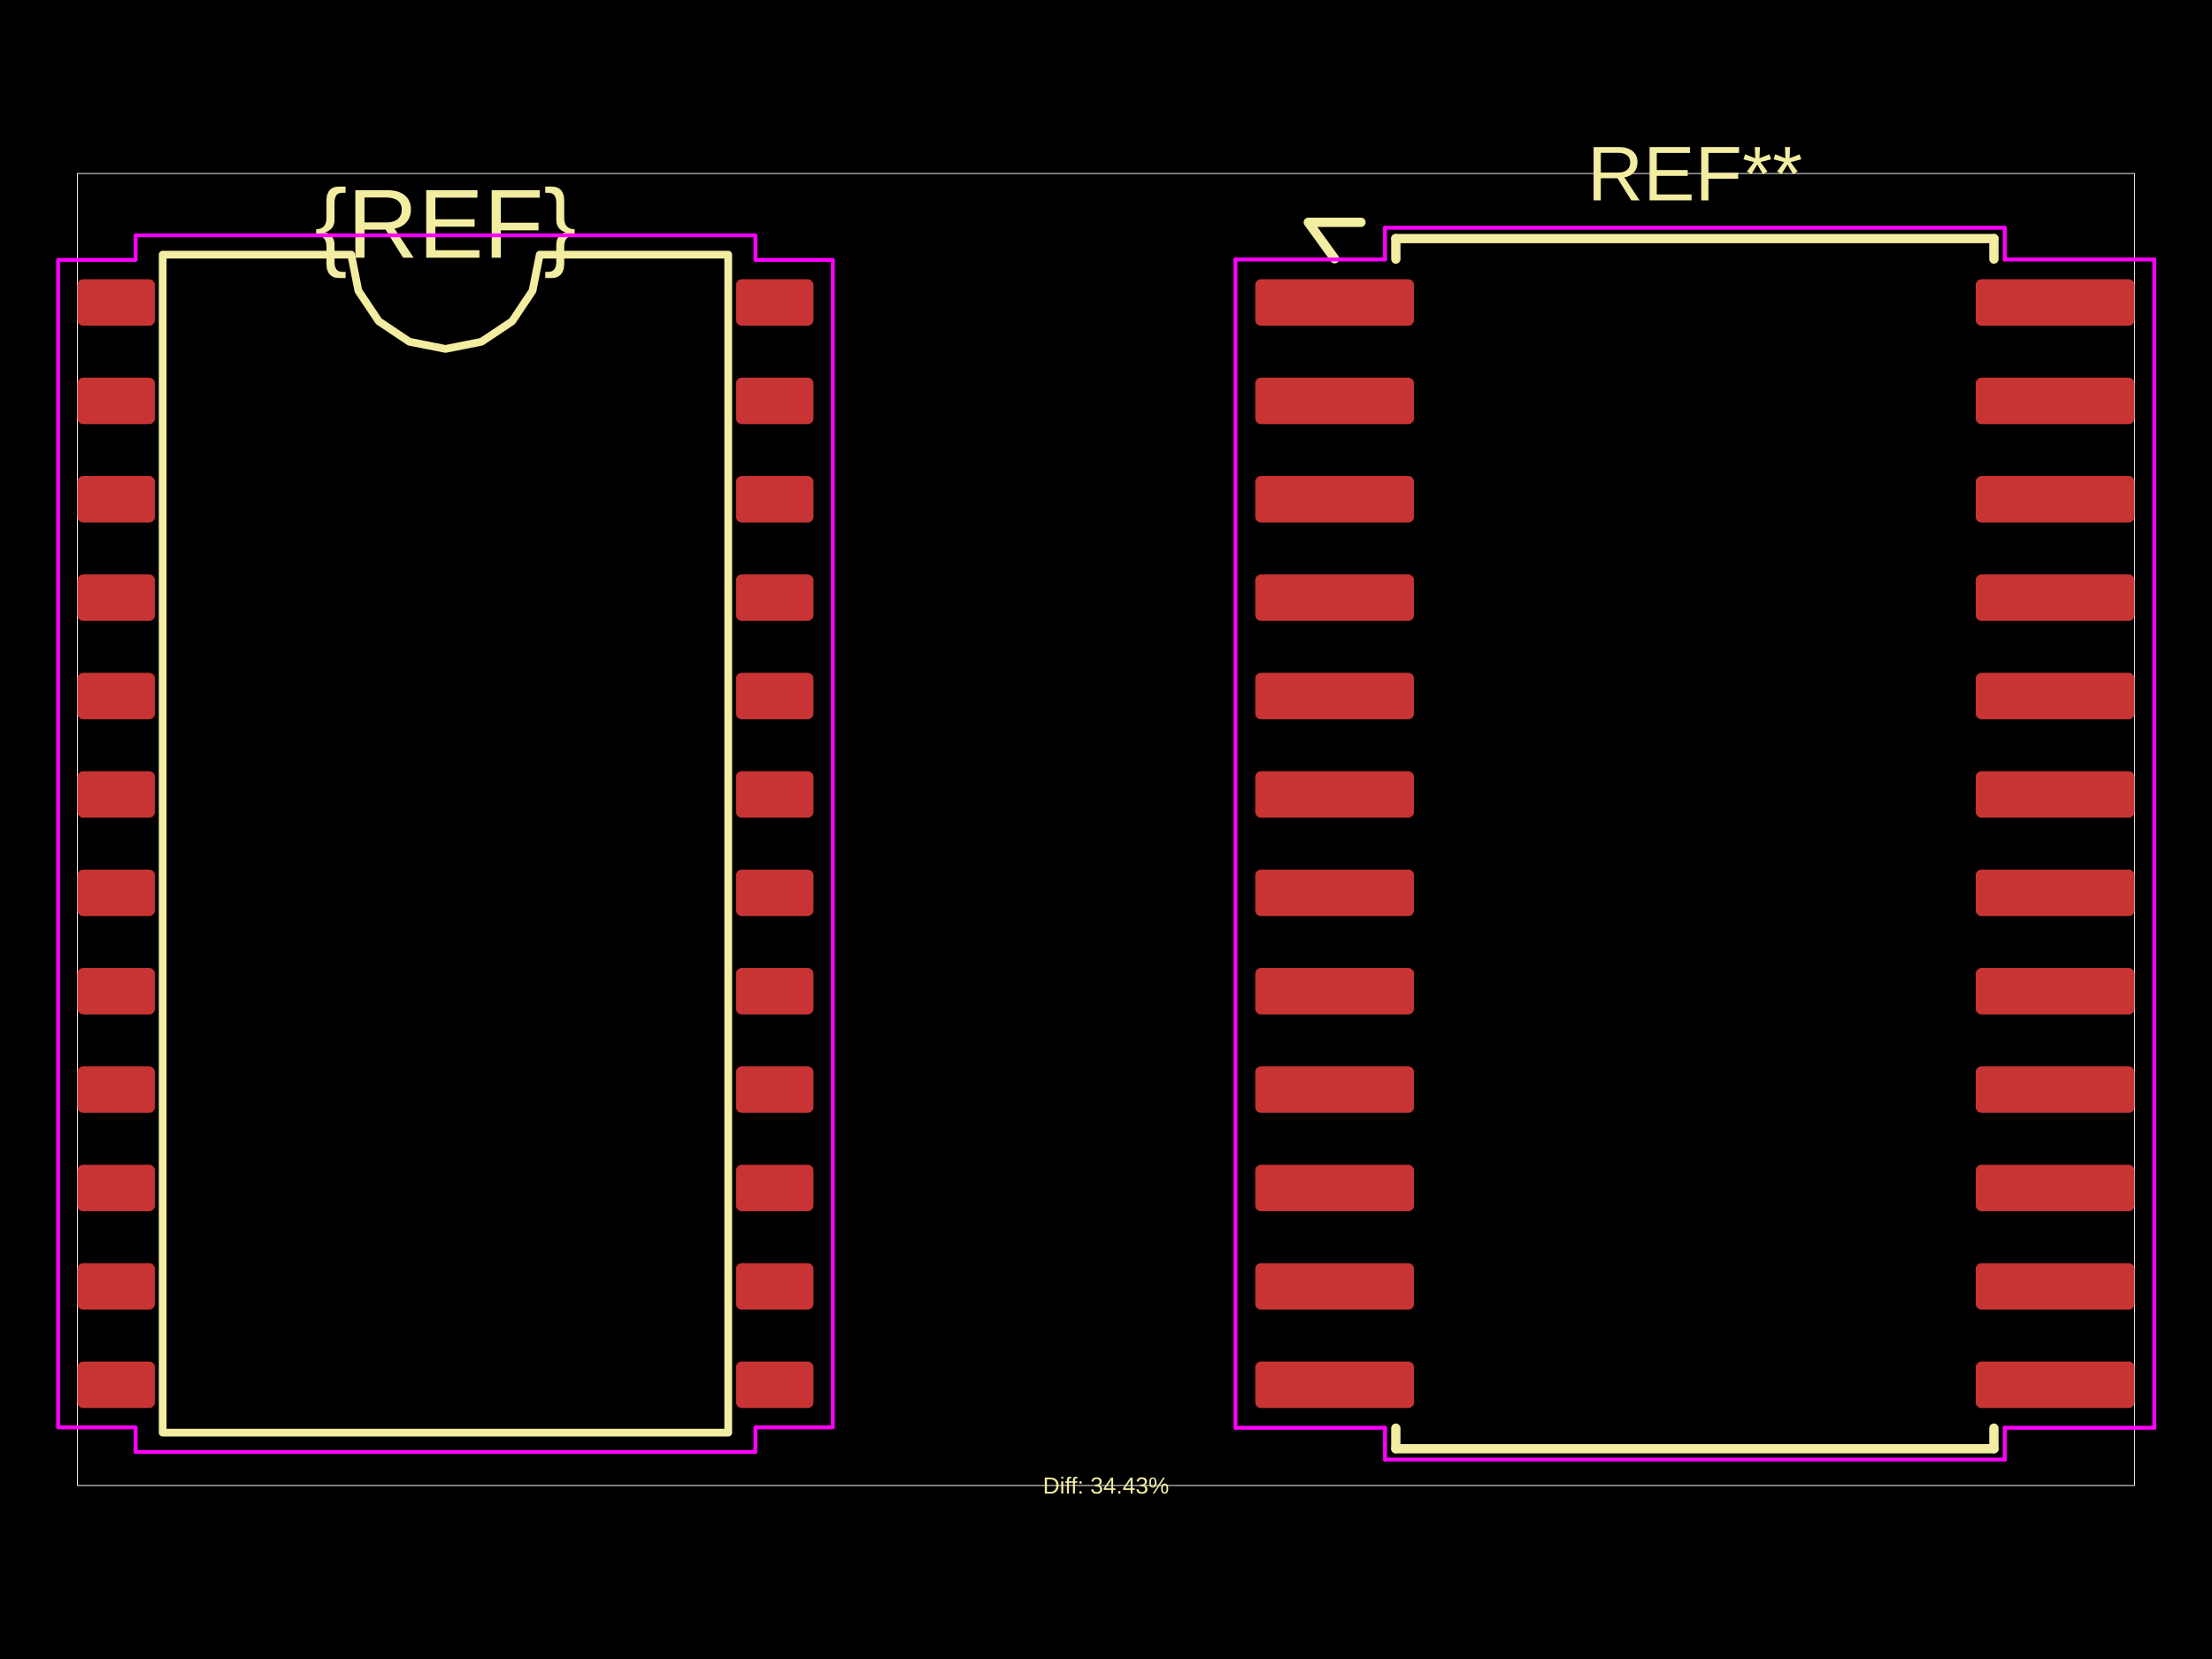
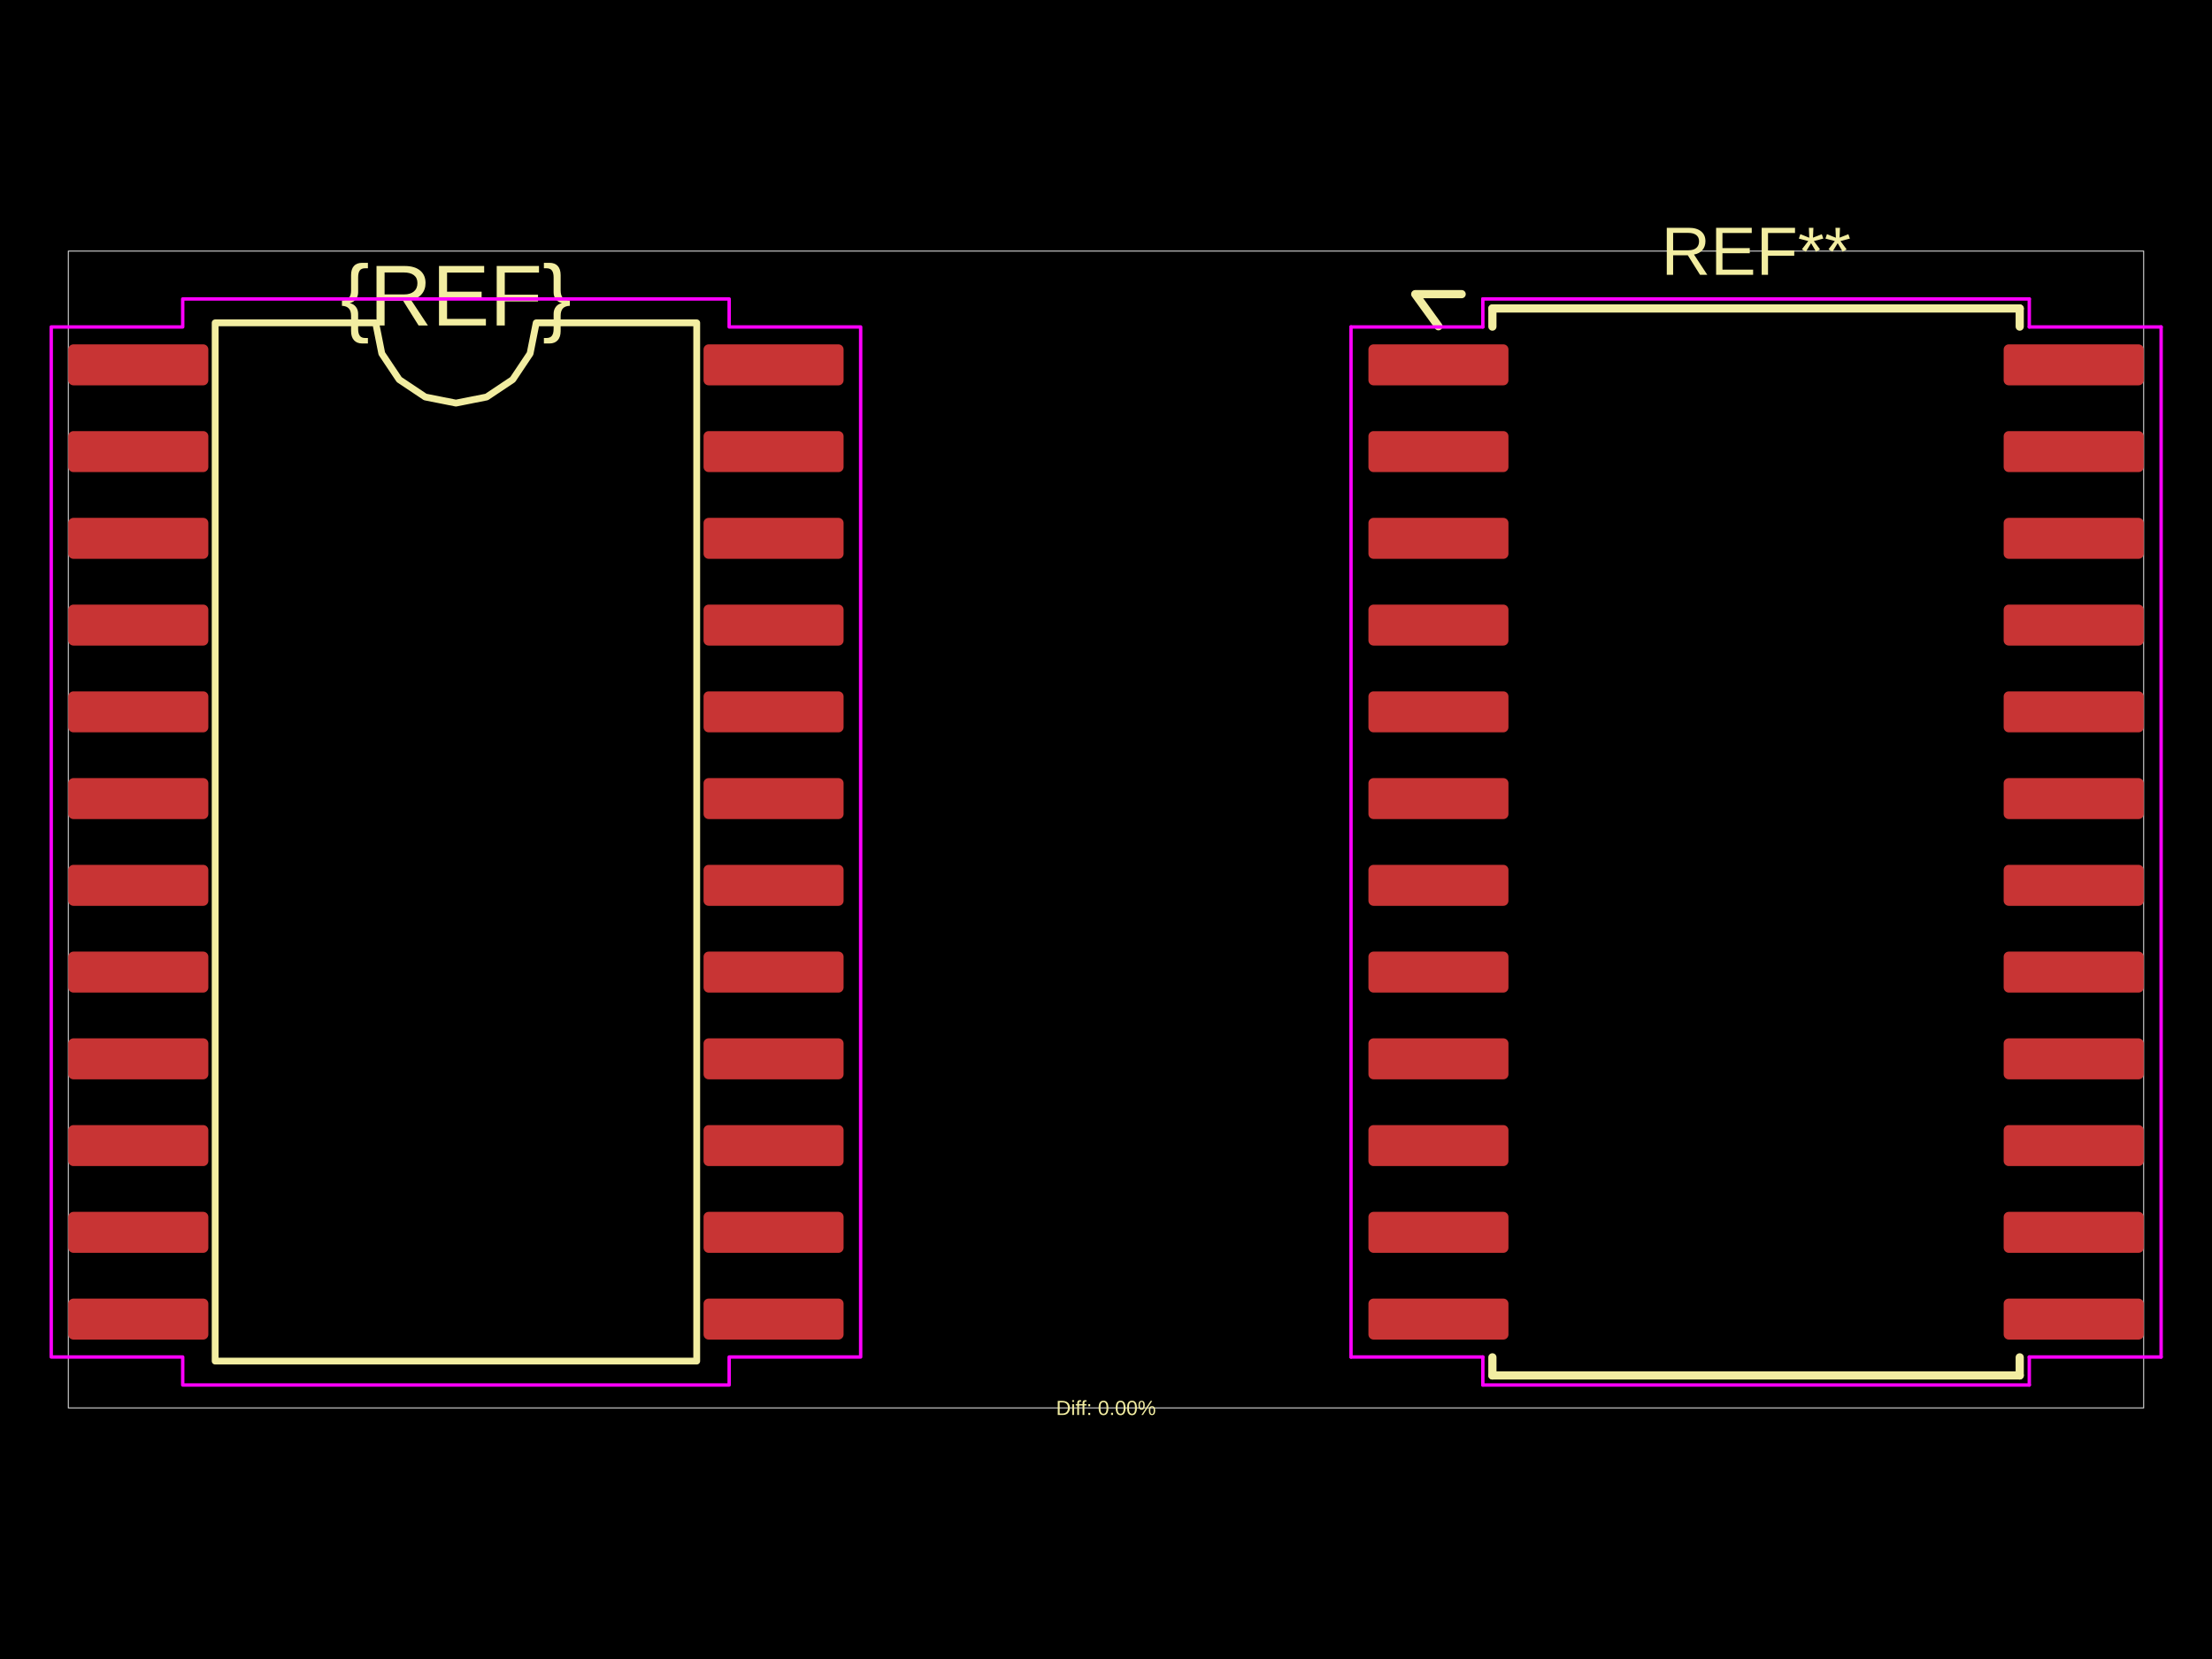
<svg xmlns="http://www.w3.org/2000/svg" width="800" height="600">
  <style />
  <rect class="boundary" x="0" y="0" fill="#000" width="800" height="600" data-type="pcb_background" data-pcb-layer="global" />
-   <rect class="pcb-boundary" fill="none" stroke="#fff" stroke-width="0.3" x="28.019" y="62.75" width="743.962" height="474.499" data-type="pcb_boundary" data-pcb-layer="global" />
-   <rect class="pcb-pad" fill="rgb(200, 52, 52)" x="28.019" y="100.996" width="28.019" height="16.811" data-type="pcb_smtpad" data-pcb-layer="top" rx="2.101" ry="2.101" />
-   <rect class="pcb-pad" fill="rgb(200, 52, 52)" x="28.019" y="136.58" width="28.019" height="16.811" data-type="pcb_smtpad" data-pcb-layer="top" rx="2.101" ry="2.101" />
-   <rect class="pcb-pad" fill="rgb(200, 52, 52)" x="28.019" y="172.164" width="28.019" height="16.811" data-type="pcb_smtpad" data-pcb-layer="top" rx="2.101" ry="2.101" />
-   <rect class="pcb-pad" fill="rgb(200, 52, 52)" x="28.019" y="207.748" width="28.019" height="16.811" data-type="pcb_smtpad" data-pcb-layer="top" rx="2.101" ry="2.101" />
-   <rect class="pcb-pad" fill="rgb(200, 52, 52)" x="28.019" y="243.332" width="28.019" height="16.811" data-type="pcb_smtpad" data-pcb-layer="top" rx="2.101" ry="2.101" />
-   <rect class="pcb-pad" fill="rgb(200, 52, 52)" x="28.019" y="278.916" width="28.019" height="16.811" data-type="pcb_smtpad" data-pcb-layer="top" rx="2.101" ry="2.101" />
-   <rect class="pcb-pad" fill="rgb(200, 52, 52)" x="28.019" y="314.5" width="28.019" height="16.811" data-type="pcb_smtpad" data-pcb-layer="top" rx="2.101" ry="2.101" />
-   <rect class="pcb-pad" fill="rgb(200, 52, 52)" x="28.019" y="350.084" width="28.019" height="16.811" data-type="pcb_smtpad" data-pcb-layer="top" rx="2.101" ry="2.101" />
-   <rect class="pcb-pad" fill="rgb(200, 52, 52)" x="28.019" y="385.668" width="28.019" height="16.811" data-type="pcb_smtpad" data-pcb-layer="top" rx="2.101" ry="2.101" />
-   <rect class="pcb-pad" fill="rgb(200, 52, 52)" x="28.019" y="421.252" width="28.019" height="16.811" data-type="pcb_smtpad" data-pcb-layer="top" rx="2.101" ry="2.101" />
-   <rect class="pcb-pad" fill="rgb(200, 52, 52)" x="28.019" y="456.835" width="28.019" height="16.811" data-type="pcb_smtpad" data-pcb-layer="top" rx="2.101" ry="2.101" />
-   <rect class="pcb-pad" fill="rgb(200, 52, 52)" x="28.019" y="492.419" width="28.019" height="16.811" data-type="pcb_smtpad" data-pcb-layer="top" rx="2.101" ry="2.101" />
-   <rect class="pcb-pad" fill="rgb(200, 52, 52)" x="266.179" y="492.419" width="28.019" height="16.811" data-type="pcb_smtpad" data-pcb-layer="top" rx="2.101" ry="2.101" />
-   <rect class="pcb-pad" fill="rgb(200, 52, 52)" x="266.179" y="456.835" width="28.019" height="16.811" data-type="pcb_smtpad" data-pcb-layer="top" rx="2.101" ry="2.101" />
-   <rect class="pcb-pad" fill="rgb(200, 52, 52)" x="266.179" y="421.252" width="28.019" height="16.811" data-type="pcb_smtpad" data-pcb-layer="top" rx="2.101" ry="2.101" />
-   <rect class="pcb-pad" fill="rgb(200, 52, 52)" x="266.179" y="385.668" width="28.019" height="16.811" data-type="pcb_smtpad" data-pcb-layer="top" rx="2.101" ry="2.101" />
-   <rect class="pcb-pad" fill="rgb(200, 52, 52)" x="266.179" y="350.084" width="28.019" height="16.811" data-type="pcb_smtpad" data-pcb-layer="top" rx="2.101" ry="2.101" />
-   <rect class="pcb-pad" fill="rgb(200, 52, 52)" x="266.179" y="314.5" width="28.019" height="16.811" data-type="pcb_smtpad" data-pcb-layer="top" rx="2.101" ry="2.101" />
-   <rect class="pcb-pad" fill="rgb(200, 52, 52)" x="266.179" y="278.916" width="28.019" height="16.811" data-type="pcb_smtpad" data-pcb-layer="top" rx="2.101" ry="2.101" />
-   <rect class="pcb-pad" fill="rgb(200, 52, 52)" x="266.179" y="243.332" width="28.019" height="16.811" data-type="pcb_smtpad" data-pcb-layer="top" rx="2.101" ry="2.101" />
-   <rect class="pcb-pad" fill="rgb(200, 52, 52)" x="266.179" y="207.748" width="28.019" height="16.811" data-type="pcb_smtpad" data-pcb-layer="top" rx="2.101" ry="2.101" />
-   <rect class="pcb-pad" fill="rgb(200, 52, 52)" x="266.179" y="172.164" width="28.019" height="16.811" data-type="pcb_smtpad" data-pcb-layer="top" rx="2.101" ry="2.101" />
-   <rect class="pcb-pad" fill="rgb(200, 52, 52)" x="266.179" y="136.58" width="28.019" height="16.811" data-type="pcb_smtpad" data-pcb-layer="top" rx="2.101" ry="2.101" />
-   <rect class="pcb-pad" fill="rgb(200, 52, 52)" x="266.179" y="100.996" width="28.019" height="16.811" data-type="pcb_smtpad" data-pcb-layer="top" rx="2.101" ry="2.101" />
-   <rect class="pcb-pad" fill="rgb(200, 52, 52)" x="453.967" y="100.996" width="57.439" height="16.811" data-type="pcb_smtpad" data-pcb-layer="top" rx="2.101" ry="2.101" />
-   <rect class="pcb-pad" fill="rgb(200, 52, 52)" x="453.967" y="136.58" width="57.439" height="16.811" data-type="pcb_smtpad" data-pcb-layer="top" rx="2.101" ry="2.101" />
-   <rect class="pcb-pad" fill="rgb(200, 52, 52)" x="453.967" y="172.164" width="57.439" height="16.811" data-type="pcb_smtpad" data-pcb-layer="top" rx="2.101" ry="2.101" />
-   <rect class="pcb-pad" fill="rgb(200, 52, 52)" x="453.967" y="207.748" width="57.439" height="16.811" data-type="pcb_smtpad" data-pcb-layer="top" rx="2.101" ry="2.101" />
-   <rect class="pcb-pad" fill="rgb(200, 52, 52)" x="453.967" y="243.332" width="57.439" height="16.811" data-type="pcb_smtpad" data-pcb-layer="top" rx="2.101" ry="2.101" />
-   <rect class="pcb-pad" fill="rgb(200, 52, 52)" x="453.967" y="278.916" width="57.439" height="16.811" data-type="pcb_smtpad" data-pcb-layer="top" rx="2.101" ry="2.101" />
-   <rect class="pcb-pad" fill="rgb(200, 52, 52)" x="453.967" y="314.5" width="57.439" height="16.811" data-type="pcb_smtpad" data-pcb-layer="top" rx="2.101" ry="2.101" />
-   <rect class="pcb-pad" fill="rgb(200, 52, 52)" x="453.967" y="350.084" width="57.439" height="16.811" data-type="pcb_smtpad" data-pcb-layer="top" rx="2.101" ry="2.101" />
-   <rect class="pcb-pad" fill="rgb(200, 52, 52)" x="453.967" y="385.668" width="57.439" height="16.811" data-type="pcb_smtpad" data-pcb-layer="top" rx="2.101" ry="2.101" />
-   <rect class="pcb-pad" fill="rgb(200, 52, 52)" x="453.967" y="421.252" width="57.439" height="16.811" data-type="pcb_smtpad" data-pcb-layer="top" rx="2.101" ry="2.101" />
-   <rect class="pcb-pad" fill="rgb(200, 52, 52)" x="453.967" y="456.835" width="57.439" height="16.811" data-type="pcb_smtpad" data-pcb-layer="top" rx="2.101" ry="2.101" />
-   <rect class="pcb-pad" fill="rgb(200, 52, 52)" x="453.967" y="492.419" width="57.439" height="16.811" data-type="pcb_smtpad" data-pcb-layer="top" rx="2.101" ry="2.101" />
-   <rect class="pcb-pad" fill="rgb(200, 52, 52)" x="714.543" y="492.419" width="57.439" height="16.811" data-type="pcb_smtpad" data-pcb-layer="top" rx="2.101" ry="2.101" />
-   <rect class="pcb-pad" fill="rgb(200, 52, 52)" x="714.543" y="456.835" width="57.439" height="16.811" data-type="pcb_smtpad" data-pcb-layer="top" rx="2.101" ry="2.101" />
-   <rect class="pcb-pad" fill="rgb(200, 52, 52)" x="714.543" y="421.252" width="57.439" height="16.811" data-type="pcb_smtpad" data-pcb-layer="top" rx="2.101" ry="2.101" />
-   <rect class="pcb-pad" fill="rgb(200, 52, 52)" x="714.543" y="385.668" width="57.439" height="16.811" data-type="pcb_smtpad" data-pcb-layer="top" rx="2.101" ry="2.101" />
-   <rect class="pcb-pad" fill="rgb(200, 52, 52)" x="714.543" y="350.084" width="57.439" height="16.811" data-type="pcb_smtpad" data-pcb-layer="top" rx="2.101" ry="2.101" />
-   <rect class="pcb-pad" fill="rgb(200, 52, 52)" x="714.543" y="314.5" width="57.439" height="16.811" data-type="pcb_smtpad" data-pcb-layer="top" rx="2.101" ry="2.101" />
-   <rect class="pcb-pad" fill="rgb(200, 52, 52)" x="714.543" y="278.916" width="57.439" height="16.811" data-type="pcb_smtpad" data-pcb-layer="top" rx="2.101" ry="2.101" />
-   <rect class="pcb-pad" fill="rgb(200, 52, 52)" x="714.543" y="243.332" width="57.439" height="16.811" data-type="pcb_smtpad" data-pcb-layer="top" rx="2.101" ry="2.101" />
-   <rect class="pcb-pad" fill="rgb(200, 52, 52)" x="714.543" y="207.748" width="57.439" height="16.811" data-type="pcb_smtpad" data-pcb-layer="top" rx="2.101" ry="2.101" />
-   <rect class="pcb-pad" fill="rgb(200, 52, 52)" x="714.543" y="172.164" width="57.439" height="16.811" data-type="pcb_smtpad" data-pcb-layer="top" rx="2.101" ry="2.101" />
-   <rect class="pcb-pad" fill="rgb(200, 52, 52)" x="714.543" y="136.58" width="57.439" height="16.811" data-type="pcb_smtpad" data-pcb-layer="top" rx="2.101" ry="2.101" />
-   <rect class="pcb-pad" fill="rgb(200, 52, 52)" x="714.543" y="100.996" width="57.439" height="16.811" data-type="pcb_smtpad" data-pcb-layer="top" rx="2.101" ry="2.101" />
-   <path class="pcb-silkscreen pcb-silkscreen-top" d="M 58.84 518.127 L 58.84 92.1 L 127.019 92.1 L 129.614 105.146 L 137.003 116.205 L 148.063 123.595 L 161.108 126.19 L 174.154 123.595 L 185.213 116.205 L 192.603 105.146 L 195.198 92.1 L 263.377 92.1 L 263.377 518.127 L 58.84 518.127 Z" fill="none" stroke="#f2eda1" stroke-width="2.802" stroke-linecap="round" stroke-linejoin="round" data-pcb-component-id="" data-pcb-silkscreen-path-id="silkscreen_path_1" data-type="pcb_silkscreen_path" data-pcb-layer="top" />
-   <text x="0" y="0" dx="0" dy="0" fill="#f2eda1" font-family="Arial, sans-serif" font-size="35.502" text-anchor="middle" dominant-baseline="central" transform="matrix(1,0,0,1,161.1083,80.89267)" class="pcb-silkscreen-text pcb-silkscreen-top" data-pcb-silkscreen-text-id="silkscreen_text_1" stroke="none" data-type="pcb_silkscreen_text" data-pcb-layer="top">{REF}</text>
-   <text x="0" y="0" dx="0" dy="0" fill="#f2eda1" font-family="Arial, sans-serif" font-size="28.019" text-anchor="middle" dominant-baseline="central" transform="matrix(1,0,0,1,612.9742,62.75047)" class="pcb-silkscreen-text pcb-silkscreen-top" data-pcb-silkscreen-text-id="pcb_silkscreen_text_0" stroke="none" data-type="pcb_silkscreen_text" data-pcb-layer="top">REF**</text>
-   <path class="pcb-silkscreen pcb-silkscreen-top" d="M 504.822 86.286 L 721.127 86.286" fill="none" stroke="#f2eda1" stroke-width="3.362" stroke-linecap="round" stroke-linejoin="round" data-pcb-component-id="pcb_component_0" data-pcb-silkscreen-path-id="pcb_silkscreen_path_0" data-type="pcb_silkscreen_path" data-pcb-layer="top" />
-   <path class="pcb-silkscreen pcb-silkscreen-top" d="M 504.822 93.711 L 504.822 86.286" fill="none" stroke="#f2eda1" stroke-width="3.362" stroke-linecap="round" stroke-linejoin="round" data-pcb-component-id="pcb_component_0" data-pcb-silkscreen-path-id="pcb_silkscreen_path_1" data-type="pcb_silkscreen_path" data-pcb-layer="top" />
-   <path class="pcb-silkscreen pcb-silkscreen-top" d="M 504.822 523.941 L 504.822 516.516" fill="none" stroke="#f2eda1" stroke-width="3.362" stroke-linecap="round" stroke-linejoin="round" data-pcb-component-id="pcb_component_0" data-pcb-silkscreen-path-id="pcb_silkscreen_path_2" data-type="pcb_silkscreen_path" data-pcb-layer="top" />
-   <path class="pcb-silkscreen pcb-silkscreen-top" d="M 721.127 86.286 L 721.127 93.711" fill="none" stroke="#f2eda1" stroke-width="3.362" stroke-linecap="round" stroke-linejoin="round" data-pcb-component-id="pcb_component_0" data-pcb-silkscreen-path-id="pcb_silkscreen_path_3" data-type="pcb_silkscreen_path" data-pcb-layer="top" />
-   <path class="pcb-silkscreen pcb-silkscreen-top" d="M 721.127 516.516 L 721.127 523.941" fill="none" stroke="#f2eda1" stroke-width="3.362" stroke-linecap="round" stroke-linejoin="round" data-pcb-component-id="pcb_component_0" data-pcb-silkscreen-path-id="pcb_silkscreen_path_4" data-type="pcb_silkscreen_path" data-pcb-layer="top" />
-   <path class="pcb-silkscreen pcb-silkscreen-top" d="M 721.127 523.941 L 504.822 523.941" fill="none" stroke="#f2eda1" stroke-width="3.362" stroke-linecap="round" stroke-linejoin="round" data-pcb-component-id="pcb_component_0" data-pcb-silkscreen-path-id="pcb_silkscreen_path_5" data-type="pcb_silkscreen_path" data-pcb-layer="top" />
-   <path class="pcb-silkscreen pcb-silkscreen-top" d="M 482.687 93.571 L 473.16 80.402 L 492.213 80.402" fill="none" stroke="#f2eda1" stroke-width="3.362" stroke-linecap="round" stroke-linejoin="round" data-pcb-component-id="pcb_component_0" data-pcb-silkscreen-path-id="pcb_silkscreen_path_6" data-type="pcb_silkscreen_path" data-pcb-layer="top" />
-   <text x="0" y="0" dx="0" dy="0" fill="#f2eda1" font-family="Arial, sans-serif" font-size="8.406" text-anchor="middle" dominant-baseline="central" transform="matrix(1,0,0,1,400,537.2495)" class="pcb-silkscreen-text pcb-silkscreen-top" data-pcb-silkscreen-text-id="diffPercentText" stroke="none" data-type="pcb_silkscreen_text" data-pcb-layer="top">Diff: 34.43%</text>
-   <polygon points="21.014,93.991 49.033,93.991 49.033,85.095 273.184,85.095 273.184,93.991 301.203,93.991 301.203,516.235 273.184,516.235 273.184,525.131 49.033,525.131 49.033,516.235 21.014,516.235" class="pcb-courtyard-outline pcb-courtyard-top" data-pcb-courtyard-outline-id="" data-type="pcb_courtyard_outline" data-pcb-layer="top" fill="none" stroke="#FF00FF" stroke-width="1.401" stroke-linejoin="round" />
-   <polygon points="446.823,93.851 500.899,93.851" class="pcb-courtyard-outline pcb-courtyard-top" data-pcb-courtyard-outline-id="pcb_courtyard_outline_0" data-type="pcb_courtyard_outline" data-pcb-layer="top" fill="none" stroke="#FF00FF" stroke-width="1.401" stroke-linejoin="round" />
-   <polygon points="446.823,516.375 446.823,93.851" class="pcb-courtyard-outline pcb-courtyard-top" data-pcb-courtyard-outline-id="pcb_courtyard_outline_1" data-type="pcb_courtyard_outline" data-pcb-layer="top" fill="none" stroke="#FF00FF" stroke-width="1.401" stroke-linejoin="round" />
-   <polygon points="500.899,82.364 725.05,82.364" class="pcb-courtyard-outline pcb-courtyard-top" data-pcb-courtyard-outline-id="pcb_courtyard_outline_2" data-type="pcb_courtyard_outline" data-pcb-layer="top" fill="none" stroke="#FF00FF" stroke-width="1.401" stroke-linejoin="round" />
-   <polygon points="500.899,93.851 500.899,82.364" class="pcb-courtyard-outline pcb-courtyard-top" data-pcb-courtyard-outline-id="pcb_courtyard_outline_3" data-type="pcb_courtyard_outline" data-pcb-layer="top" fill="none" stroke="#FF00FF" stroke-width="1.401" stroke-linejoin="round" />
-   <polygon points="500.899,516.375 446.823,516.375" class="pcb-courtyard-outline pcb-courtyard-top" data-pcb-courtyard-outline-id="pcb_courtyard_outline_4" data-type="pcb_courtyard_outline" data-pcb-layer="top" fill="none" stroke="#FF00FF" stroke-width="1.401" stroke-linejoin="round" />
-   <polygon points="500.899,527.863 500.899,516.375" class="pcb-courtyard-outline pcb-courtyard-top" data-pcb-courtyard-outline-id="pcb_courtyard_outline_5" data-type="pcb_courtyard_outline" data-pcb-layer="top" fill="none" stroke="#FF00FF" stroke-width="1.401" stroke-linejoin="round" />
-   <polygon points="725.05,82.364 725.05,93.851" class="pcb-courtyard-outline pcb-courtyard-top" data-pcb-courtyard-outline-id="pcb_courtyard_outline_6" data-type="pcb_courtyard_outline" data-pcb-layer="top" fill="none" stroke="#FF00FF" stroke-width="1.401" stroke-linejoin="round" />
-   <polygon points="725.05,93.851 779.126,93.851" class="pcb-courtyard-outline pcb-courtyard-top" data-pcb-courtyard-outline-id="pcb_courtyard_outline_7" data-type="pcb_courtyard_outline" data-pcb-layer="top" fill="none" stroke="#FF00FF" stroke-width="1.401" stroke-linejoin="round" />
-   <polygon points="725.05,516.375 725.05,527.863" class="pcb-courtyard-outline pcb-courtyard-top" data-pcb-courtyard-outline-id="pcb_courtyard_outline_8" data-type="pcb_courtyard_outline" data-pcb-layer="top" fill="none" stroke="#FF00FF" stroke-width="1.401" stroke-linejoin="round" />
-   <polygon points="725.05,527.863 500.899,527.863" class="pcb-courtyard-outline pcb-courtyard-top" data-pcb-courtyard-outline-id="pcb_courtyard_outline_9" data-type="pcb_courtyard_outline" data-pcb-layer="top" fill="none" stroke="#FF00FF" stroke-width="1.401" stroke-linejoin="round" />
-   <polygon points="779.126,93.851 779.126,516.375" class="pcb-courtyard-outline pcb-courtyard-top" data-pcb-courtyard-outline-id="pcb_courtyard_outline_10" data-type="pcb_courtyard_outline" data-pcb-layer="top" fill="none" stroke="#FF00FF" stroke-width="1.401" stroke-linejoin="round" />
-   <polygon points="779.126,516.375 725.05,516.375" class="pcb-courtyard-outline pcb-courtyard-top" data-pcb-courtyard-outline-id="pcb_courtyard_outline_11" data-type="pcb_courtyard_outline" data-pcb-layer="top" fill="none" stroke="#FF00FF" stroke-width="1.401" stroke-linejoin="round" />
+   <rect class="pcb-boundary" fill="none" stroke="#fff" stroke-width="0.3" x="24.704" y="90.821" width="750.593" height="418.358" data-type="pcb_boundary" data-pcb-layer="global" />
+   <rect class="pcb-pad" fill="rgb(200, 52, 52)" x="24.704" y="124.542" width="50.643" height="14.822" data-type="pcb_smtpad" data-pcb-layer="top" rx="1.853" ry="1.853" />
+   <rect class="pcb-pad" fill="rgb(200, 52, 52)" x="24.704" y="155.915" width="50.643" height="14.822" data-type="pcb_smtpad" data-pcb-layer="top" rx="1.853" ry="1.853" />
+   <rect class="pcb-pad" fill="rgb(200, 52, 52)" x="24.704" y="187.289" width="50.643" height="14.822" data-type="pcb_smtpad" data-pcb-layer="top" rx="1.853" ry="1.853" />
+   <rect class="pcb-pad" fill="rgb(200, 52, 52)" x="24.704" y="218.663" width="50.643" height="14.822" data-type="pcb_smtpad" data-pcb-layer="top" rx="1.853" ry="1.853" />
+   <rect class="pcb-pad" fill="rgb(200, 52, 52)" x="24.704" y="250.037" width="50.643" height="14.822" data-type="pcb_smtpad" data-pcb-layer="top" rx="1.853" ry="1.853" />
+   <rect class="pcb-pad" fill="rgb(200, 52, 52)" x="24.704" y="281.41" width="50.643" height="14.822" data-type="pcb_smtpad" data-pcb-layer="top" rx="1.853" ry="1.853" />
+   <rect class="pcb-pad" fill="rgb(200, 52, 52)" x="24.704" y="312.784" width="50.643" height="14.822" data-type="pcb_smtpad" data-pcb-layer="top" rx="1.853" ry="1.853" />
+   <rect class="pcb-pad" fill="rgb(200, 52, 52)" x="24.704" y="344.158" width="50.643" height="14.822" data-type="pcb_smtpad" data-pcb-layer="top" rx="1.853" ry="1.853" />
+   <rect class="pcb-pad" fill="rgb(200, 52, 52)" x="24.704" y="375.532" width="50.643" height="14.822" data-type="pcb_smtpad" data-pcb-layer="top" rx="1.853" ry="1.853" />
+   <rect class="pcb-pad" fill="rgb(200, 52, 52)" x="24.704" y="406.905" width="50.643" height="14.822" data-type="pcb_smtpad" data-pcb-layer="top" rx="1.853" ry="1.853" />
+   <rect class="pcb-pad" fill="rgb(200, 52, 52)" x="24.704" y="438.279" width="50.643" height="14.822" data-type="pcb_smtpad" data-pcb-layer="top" rx="1.853" ry="1.853" />
+   <rect class="pcb-pad" fill="rgb(200, 52, 52)" x="24.704" y="469.653" width="50.643" height="14.822" data-type="pcb_smtpad" data-pcb-layer="top" rx="1.853" ry="1.853" />
+   <rect class="pcb-pad" fill="rgb(200, 52, 52)" x="254.449" y="469.653" width="50.643" height="14.822" data-type="pcb_smtpad" data-pcb-layer="top" rx="1.853" ry="1.853" />
+   <rect class="pcb-pad" fill="rgb(200, 52, 52)" x="254.449" y="438.279" width="50.643" height="14.822" data-type="pcb_smtpad" data-pcb-layer="top" rx="1.853" ry="1.853" />
+   <rect class="pcb-pad" fill="rgb(200, 52, 52)" x="254.449" y="406.905" width="50.643" height="14.822" data-type="pcb_smtpad" data-pcb-layer="top" rx="1.853" ry="1.853" />
+   <rect class="pcb-pad" fill="rgb(200, 52, 52)" x="254.449" y="375.532" width="50.643" height="14.822" data-type="pcb_smtpad" data-pcb-layer="top" rx="1.853" ry="1.853" />
+   <rect class="pcb-pad" fill="rgb(200, 52, 52)" x="254.449" y="344.158" width="50.643" height="14.822" data-type="pcb_smtpad" data-pcb-layer="top" rx="1.853" ry="1.853" />
+   <rect class="pcb-pad" fill="rgb(200, 52, 52)" x="254.449" y="312.784" width="50.643" height="14.822" data-type="pcb_smtpad" data-pcb-layer="top" rx="1.853" ry="1.853" />
+   <rect class="pcb-pad" fill="rgb(200, 52, 52)" x="254.449" y="281.41" width="50.643" height="14.822" data-type="pcb_smtpad" data-pcb-layer="top" rx="1.853" ry="1.853" />
+   <rect class="pcb-pad" fill="rgb(200, 52, 52)" x="254.449" y="250.037" width="50.643" height="14.822" data-type="pcb_smtpad" data-pcb-layer="top" rx="1.853" ry="1.853" />
+   <rect class="pcb-pad" fill="rgb(200, 52, 52)" x="254.449" y="218.663" width="50.643" height="14.822" data-type="pcb_smtpad" data-pcb-layer="top" rx="1.853" ry="1.853" />
+   <rect class="pcb-pad" fill="rgb(200, 52, 52)" x="254.449" y="187.289" width="50.643" height="14.822" data-type="pcb_smtpad" data-pcb-layer="top" rx="1.853" ry="1.853" />
+   <rect class="pcb-pad" fill="rgb(200, 52, 52)" x="254.449" y="155.915" width="50.643" height="14.822" data-type="pcb_smtpad" data-pcb-layer="top" rx="1.853" ry="1.853" />
+   <rect class="pcb-pad" fill="rgb(200, 52, 52)" x="254.449" y="124.542" width="50.643" height="14.822" data-type="pcb_smtpad" data-pcb-layer="top" rx="1.853" ry="1.853" />
+   <rect class="pcb-pad" fill="rgb(200, 52, 52)" x="494.909" y="124.542" width="50.643" height="14.822" data-type="pcb_smtpad" data-pcb-layer="top" rx="1.853" ry="1.853" />
+   <rect class="pcb-pad" fill="rgb(200, 52, 52)" x="494.909" y="155.915" width="50.643" height="14.822" data-type="pcb_smtpad" data-pcb-layer="top" rx="1.853" ry="1.853" />
+   <rect class="pcb-pad" fill="rgb(200, 52, 52)" x="494.909" y="187.289" width="50.643" height="14.822" data-type="pcb_smtpad" data-pcb-layer="top" rx="1.853" ry="1.853" />
+   <rect class="pcb-pad" fill="rgb(200, 52, 52)" x="494.909" y="218.663" width="50.643" height="14.822" data-type="pcb_smtpad" data-pcb-layer="top" rx="1.853" ry="1.853" />
+   <rect class="pcb-pad" fill="rgb(200, 52, 52)" x="494.909" y="250.037" width="50.643" height="14.822" data-type="pcb_smtpad" data-pcb-layer="top" rx="1.853" ry="1.853" />
+   <rect class="pcb-pad" fill="rgb(200, 52, 52)" x="494.909" y="281.41" width="50.643" height="14.822" data-type="pcb_smtpad" data-pcb-layer="top" rx="1.853" ry="1.853" />
+   <rect class="pcb-pad" fill="rgb(200, 52, 52)" x="494.909" y="312.784" width="50.643" height="14.822" data-type="pcb_smtpad" data-pcb-layer="top" rx="1.853" ry="1.853" />
+   <rect class="pcb-pad" fill="rgb(200, 52, 52)" x="494.909" y="344.158" width="50.643" height="14.822" data-type="pcb_smtpad" data-pcb-layer="top" rx="1.853" ry="1.853" />
+   <rect class="pcb-pad" fill="rgb(200, 52, 52)" x="494.909" y="375.532" width="50.643" height="14.822" data-type="pcb_smtpad" data-pcb-layer="top" rx="1.853" ry="1.853" />
+   <rect class="pcb-pad" fill="rgb(200, 52, 52)" x="494.909" y="406.905" width="50.643" height="14.822" data-type="pcb_smtpad" data-pcb-layer="top" rx="1.853" ry="1.853" />
+   <rect class="pcb-pad" fill="rgb(200, 52, 52)" x="494.909" y="438.279" width="50.643" height="14.822" data-type="pcb_smtpad" data-pcb-layer="top" rx="1.853" ry="1.853" />
+   <rect class="pcb-pad" fill="rgb(200, 52, 52)" x="494.909" y="469.653" width="50.643" height="14.822" data-type="pcb_smtpad" data-pcb-layer="top" rx="1.853" ry="1.853" />
+   <rect class="pcb-pad" fill="rgb(200, 52, 52)" x="724.654" y="469.653" width="50.643" height="14.822" data-type="pcb_smtpad" data-pcb-layer="top" rx="1.853" ry="1.853" />
+   <rect class="pcb-pad" fill="rgb(200, 52, 52)" x="724.654" y="438.279" width="50.643" height="14.822" data-type="pcb_smtpad" data-pcb-layer="top" rx="1.853" ry="1.853" />
+   <rect class="pcb-pad" fill="rgb(200, 52, 52)" x="724.654" y="406.905" width="50.643" height="14.822" data-type="pcb_smtpad" data-pcb-layer="top" rx="1.853" ry="1.853" />
+   <rect class="pcb-pad" fill="rgb(200, 52, 52)" x="724.654" y="375.532" width="50.643" height="14.822" data-type="pcb_smtpad" data-pcb-layer="top" rx="1.853" ry="1.853" />
+   <rect class="pcb-pad" fill="rgb(200, 52, 52)" x="724.654" y="344.158" width="50.643" height="14.822" data-type="pcb_smtpad" data-pcb-layer="top" rx="1.853" ry="1.853" />
+   <rect class="pcb-pad" fill="rgb(200, 52, 52)" x="724.654" y="312.784" width="50.643" height="14.822" data-type="pcb_smtpad" data-pcb-layer="top" rx="1.853" ry="1.853" />
+   <rect class="pcb-pad" fill="rgb(200, 52, 52)" x="724.654" y="281.41" width="50.643" height="14.822" data-type="pcb_smtpad" data-pcb-layer="top" rx="1.853" ry="1.853" />
+   <rect class="pcb-pad" fill="rgb(200, 52, 52)" x="724.654" y="250.037" width="50.643" height="14.822" data-type="pcb_smtpad" data-pcb-layer="top" rx="1.853" ry="1.853" />
+   <rect class="pcb-pad" fill="rgb(200, 52, 52)" x="724.654" y="218.663" width="50.643" height="14.822" data-type="pcb_smtpad" data-pcb-layer="top" rx="1.853" ry="1.853" />
+   <rect class="pcb-pad" fill="rgb(200, 52, 52)" x="724.654" y="187.289" width="50.643" height="14.822" data-type="pcb_smtpad" data-pcb-layer="top" rx="1.853" ry="1.853" />
+   <rect class="pcb-pad" fill="rgb(200, 52, 52)" x="724.654" y="155.915" width="50.643" height="14.822" data-type="pcb_smtpad" data-pcb-layer="top" rx="1.853" ry="1.853" />
+   <rect class="pcb-pad" fill="rgb(200, 52, 52)" x="724.654" y="124.542" width="50.643" height="14.822" data-type="pcb_smtpad" data-pcb-layer="top" rx="1.853" ry="1.853" />
+   <path class="pcb-silkscreen pcb-silkscreen-top" d="M 77.817 492.257 L 77.817 116.76 L 135.871 116.76 L 138.08 127.868 L 144.372 137.285 L 153.789 143.577 L 164.898 145.787 L 176.006 143.577 L 185.423 137.285 L 191.715 127.868 L 193.924 116.76 L 251.978 116.76 L 251.978 492.257 L 77.817 492.257 Z" fill="none" stroke="#f2eda1" stroke-width="2.47" stroke-linecap="round" stroke-linejoin="round" data-pcb-component-id="" data-pcb-silkscreen-path-id="silkscreen_path_1" data-type="pcb_silkscreen_path" data-pcb-layer="top" />
+   <text x="0" y="0" dx="0" dy="0" fill="#f2eda1" font-family="Arial, sans-serif" font-size="31.291" text-anchor="middle" dominant-baseline="central" transform="matrix(1,0,0,1,164.8975,106.8784)" class="pcb-silkscreen-text pcb-silkscreen-top" data-pcb-silkscreen-text-id="silkscreen_text_1" stroke="none" data-type="pcb_silkscreen_text" data-pcb-layer="top">{REF}</text>
+   <text x="0" y="0" dx="0" dy="0" fill="#f2eda1" font-family="Arial, sans-serif" font-size="24.704" text-anchor="middle" dominant-baseline="central" transform="matrix(1,0,0,1,635.1025,90.82101)" class="pcb-silkscreen-text pcb-silkscreen-top" data-pcb-silkscreen-text-id="pcb_silkscreen_text_0" stroke="none" data-type="pcb_silkscreen_text" data-pcb-layer="top">REF**</text>
+   <path class="pcb-silkscreen pcb-silkscreen-top" d="M 539.746 111.572 L 730.459 111.572" fill="none" stroke="#f2eda1" stroke-width="2.964" stroke-linecap="round" stroke-linejoin="round" data-pcb-component-id="pcb_component_0" data-pcb-silkscreen-path-id="pcb_silkscreen_path_0" data-type="pcb_silkscreen_path" data-pcb-layer="top" />
+   <path class="pcb-silkscreen pcb-silkscreen-top" d="M 539.746 118.119 L 539.746 111.572" fill="none" stroke="#f2eda1" stroke-width="2.964" stroke-linecap="round" stroke-linejoin="round" data-pcb-component-id="pcb_component_0" data-pcb-silkscreen-path-id="pcb_silkscreen_path_1" data-type="pcb_silkscreen_path" data-pcb-layer="top" />
+   <path class="pcb-silkscreen pcb-silkscreen-top" d="M 539.746 497.445 L 539.746 490.898" fill="none" stroke="#f2eda1" stroke-width="2.964" stroke-linecap="round" stroke-linejoin="round" data-pcb-component-id="pcb_component_0" data-pcb-silkscreen-path-id="pcb_silkscreen_path_2" data-type="pcb_silkscreen_path" data-pcb-layer="top" />
+   <path class="pcb-silkscreen pcb-silkscreen-top" d="M 730.459 111.572 L 730.459 118.119" fill="none" stroke="#f2eda1" stroke-width="2.964" stroke-linecap="round" stroke-linejoin="round" data-pcb-component-id="pcb_component_0" data-pcb-silkscreen-path-id="pcb_silkscreen_path_3" data-type="pcb_silkscreen_path" data-pcb-layer="top" />
+   <path class="pcb-silkscreen pcb-silkscreen-top" d="M 730.459 490.898 L 730.459 497.445" fill="none" stroke="#f2eda1" stroke-width="2.964" stroke-linecap="round" stroke-linejoin="round" data-pcb-component-id="pcb_component_0" data-pcb-silkscreen-path-id="pcb_silkscreen_path_4" data-type="pcb_silkscreen_path" data-pcb-layer="top" />
+   <path class="pcb-silkscreen pcb-silkscreen-top" d="M 730.459 497.445 L 539.746 497.445" fill="none" stroke="#f2eda1" stroke-width="2.964" stroke-linecap="round" stroke-linejoin="round" data-pcb-component-id="pcb_component_0" data-pcb-silkscreen-path-id="pcb_silkscreen_path_5" data-type="pcb_silkscreen_path" data-pcb-layer="top" />
+   <path class="pcb-silkscreen pcb-silkscreen-top" d="M 520.23 117.995 L 511.831 106.384 L 528.629 106.384" fill="none" stroke="#f2eda1" stroke-width="2.964" stroke-linecap="round" stroke-linejoin="round" data-pcb-component-id="pcb_component_0" data-pcb-silkscreen-path-id="pcb_silkscreen_path_6" data-type="pcb_silkscreen_path" data-pcb-layer="top" />
+   <text x="0" y="0" dx="0" dy="0" fill="#f2eda1" font-family="Arial, sans-serif" font-size="7.411" text-anchor="middle" dominant-baseline="central" transform="matrix(1,0,0,1,400,509.179)" class="pcb-silkscreen-text pcb-silkscreen-top" data-pcb-silkscreen-text-id="diffPercentText" stroke="none" data-type="pcb_silkscreen_text" data-pcb-layer="top">Diff: 0.00%</text>
+   <polygon points="18.528,118.242 66.083,118.242 66.083,108.114 263.713,108.114 263.713,118.242 311.267,118.242 311.267,490.775 263.713,490.775 263.713,500.903 66.083,500.903 66.083,490.775 18.528,490.775" class="pcb-courtyard-outline pcb-courtyard-top" data-pcb-courtyard-outline-id="" data-type="pcb_courtyard_outline" data-pcb-layer="top" fill="none" stroke="#FF00FF" stroke-width="1.235" stroke-linejoin="round" />
+   <polygon points="488.609,118.242 536.287,118.242" class="pcb-courtyard-outline pcb-courtyard-top" data-pcb-courtyard-outline-id="pcb_courtyard_outline_0" data-type="pcb_courtyard_outline" data-pcb-layer="top" fill="none" stroke="#FF00FF" stroke-width="1.235" stroke-linejoin="round" />
+   <polygon points="488.609,490.775 488.609,118.242" class="pcb-courtyard-outline pcb-courtyard-top" data-pcb-courtyard-outline-id="pcb_courtyard_outline_1" data-type="pcb_courtyard_outline" data-pcb-layer="top" fill="none" stroke="#FF00FF" stroke-width="1.235" stroke-linejoin="round" />
+   <polygon points="536.287,108.114 733.917,108.114" class="pcb-courtyard-outline pcb-courtyard-top" data-pcb-courtyard-outline-id="pcb_courtyard_outline_2" data-type="pcb_courtyard_outline" data-pcb-layer="top" fill="none" stroke="#FF00FF" stroke-width="1.235" stroke-linejoin="round" />
+   <polygon points="536.287,118.242 536.287,108.114" class="pcb-courtyard-outline pcb-courtyard-top" data-pcb-courtyard-outline-id="pcb_courtyard_outline_3" data-type="pcb_courtyard_outline" data-pcb-layer="top" fill="none" stroke="#FF00FF" stroke-width="1.235" stroke-linejoin="round" />
+   <polygon points="536.287,490.775 488.609,490.775" class="pcb-courtyard-outline pcb-courtyard-top" data-pcb-courtyard-outline-id="pcb_courtyard_outline_4" data-type="pcb_courtyard_outline" data-pcb-layer="top" fill="none" stroke="#FF00FF" stroke-width="1.235" stroke-linejoin="round" />
+   <polygon points="536.287,500.903 536.287,490.775" class="pcb-courtyard-outline pcb-courtyard-top" data-pcb-courtyard-outline-id="pcb_courtyard_outline_5" data-type="pcb_courtyard_outline" data-pcb-layer="top" fill="none" stroke="#FF00FF" stroke-width="1.235" stroke-linejoin="round" />
+   <polygon points="733.917,108.114 733.917,118.242" class="pcb-courtyard-outline pcb-courtyard-top" data-pcb-courtyard-outline-id="pcb_courtyard_outline_6" data-type="pcb_courtyard_outline" data-pcb-layer="top" fill="none" stroke="#FF00FF" stroke-width="1.235" stroke-linejoin="round" />
+   <polygon points="733.917,118.242 781.596,118.242" class="pcb-courtyard-outline pcb-courtyard-top" data-pcb-courtyard-outline-id="pcb_courtyard_outline_7" data-type="pcb_courtyard_outline" data-pcb-layer="top" fill="none" stroke="#FF00FF" stroke-width="1.235" stroke-linejoin="round" />
+   <polygon points="733.917,490.775 733.917,500.903" class="pcb-courtyard-outline pcb-courtyard-top" data-pcb-courtyard-outline-id="pcb_courtyard_outline_8" data-type="pcb_courtyard_outline" data-pcb-layer="top" fill="none" stroke="#FF00FF" stroke-width="1.235" stroke-linejoin="round" />
+   <polygon points="733.917,500.903 536.287,500.903" class="pcb-courtyard-outline pcb-courtyard-top" data-pcb-courtyard-outline-id="pcb_courtyard_outline_9" data-type="pcb_courtyard_outline" data-pcb-layer="top" fill="none" stroke="#FF00FF" stroke-width="1.235" stroke-linejoin="round" />
+   <polygon points="781.596,118.242 781.596,490.775" class="pcb-courtyard-outline pcb-courtyard-top" data-pcb-courtyard-outline-id="pcb_courtyard_outline_10" data-type="pcb_courtyard_outline" data-pcb-layer="top" fill="none" stroke="#FF00FF" stroke-width="1.235" stroke-linejoin="round" />
+   <polygon points="781.596,490.775 733.917,490.775" class="pcb-courtyard-outline pcb-courtyard-top" data-pcb-courtyard-outline-id="pcb_courtyard_outline_11" data-type="pcb_courtyard_outline" data-pcb-layer="top" fill="none" stroke="#FF00FF" stroke-width="1.235" stroke-linejoin="round" />
</svg>
